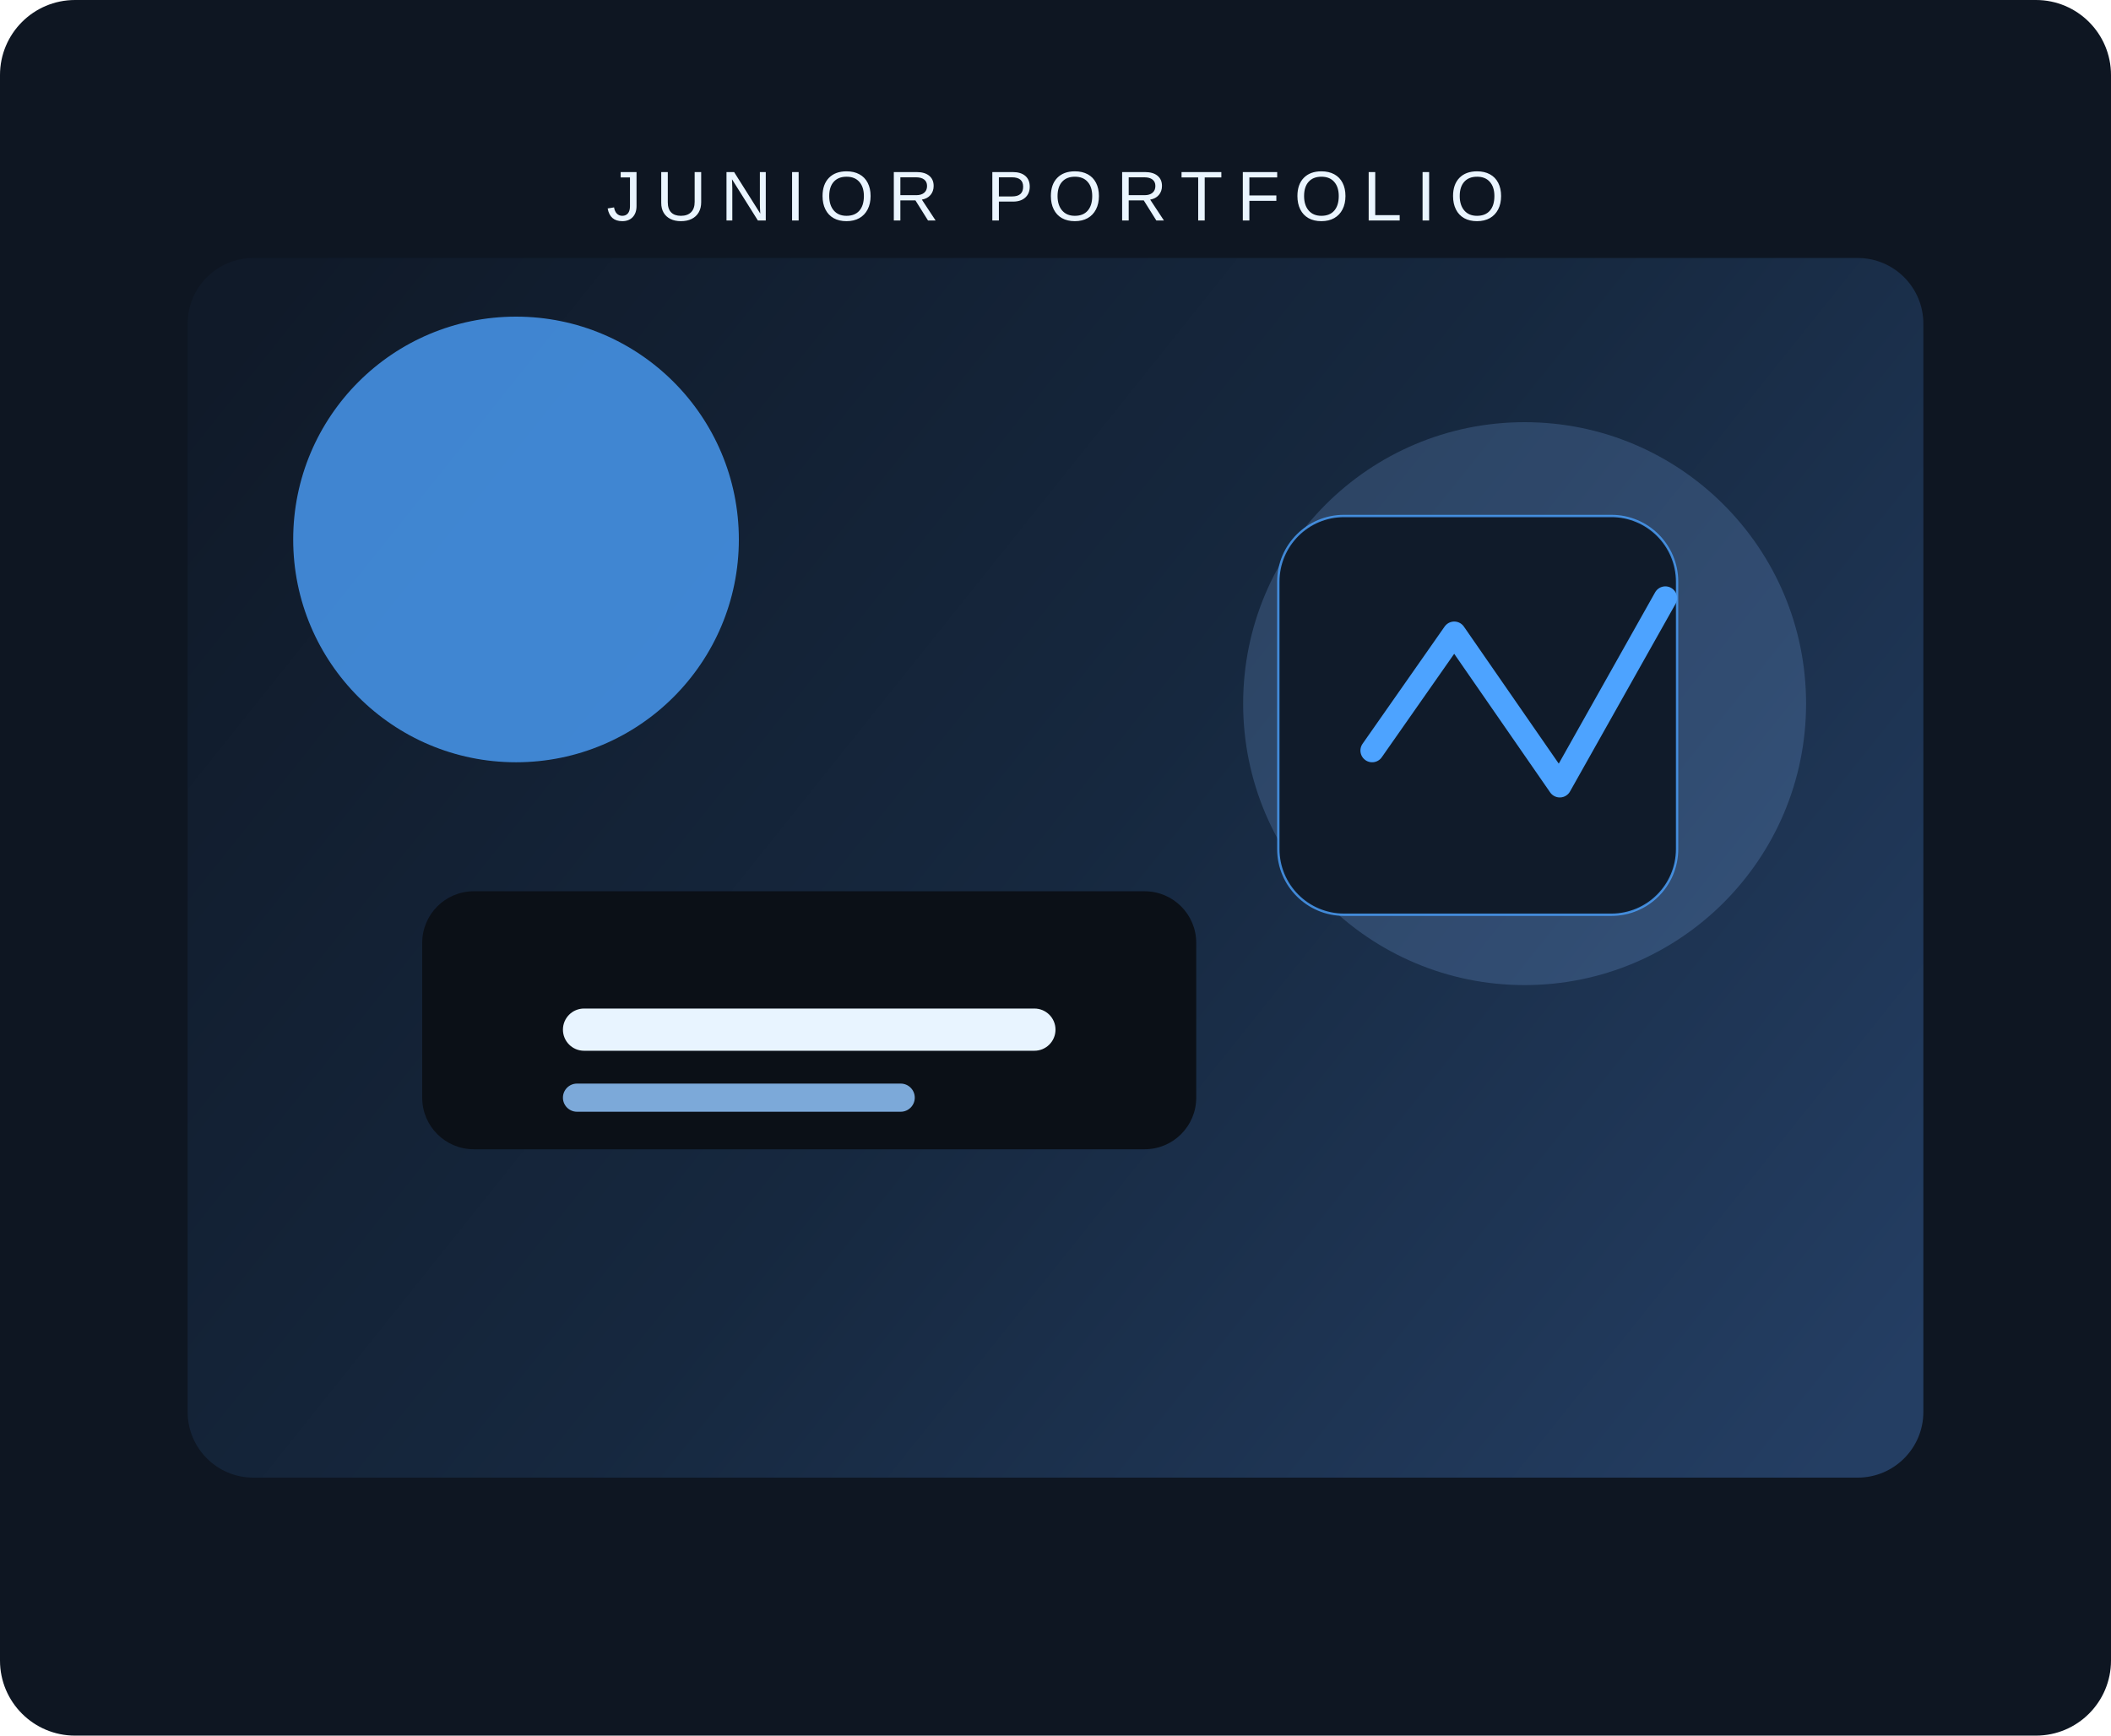
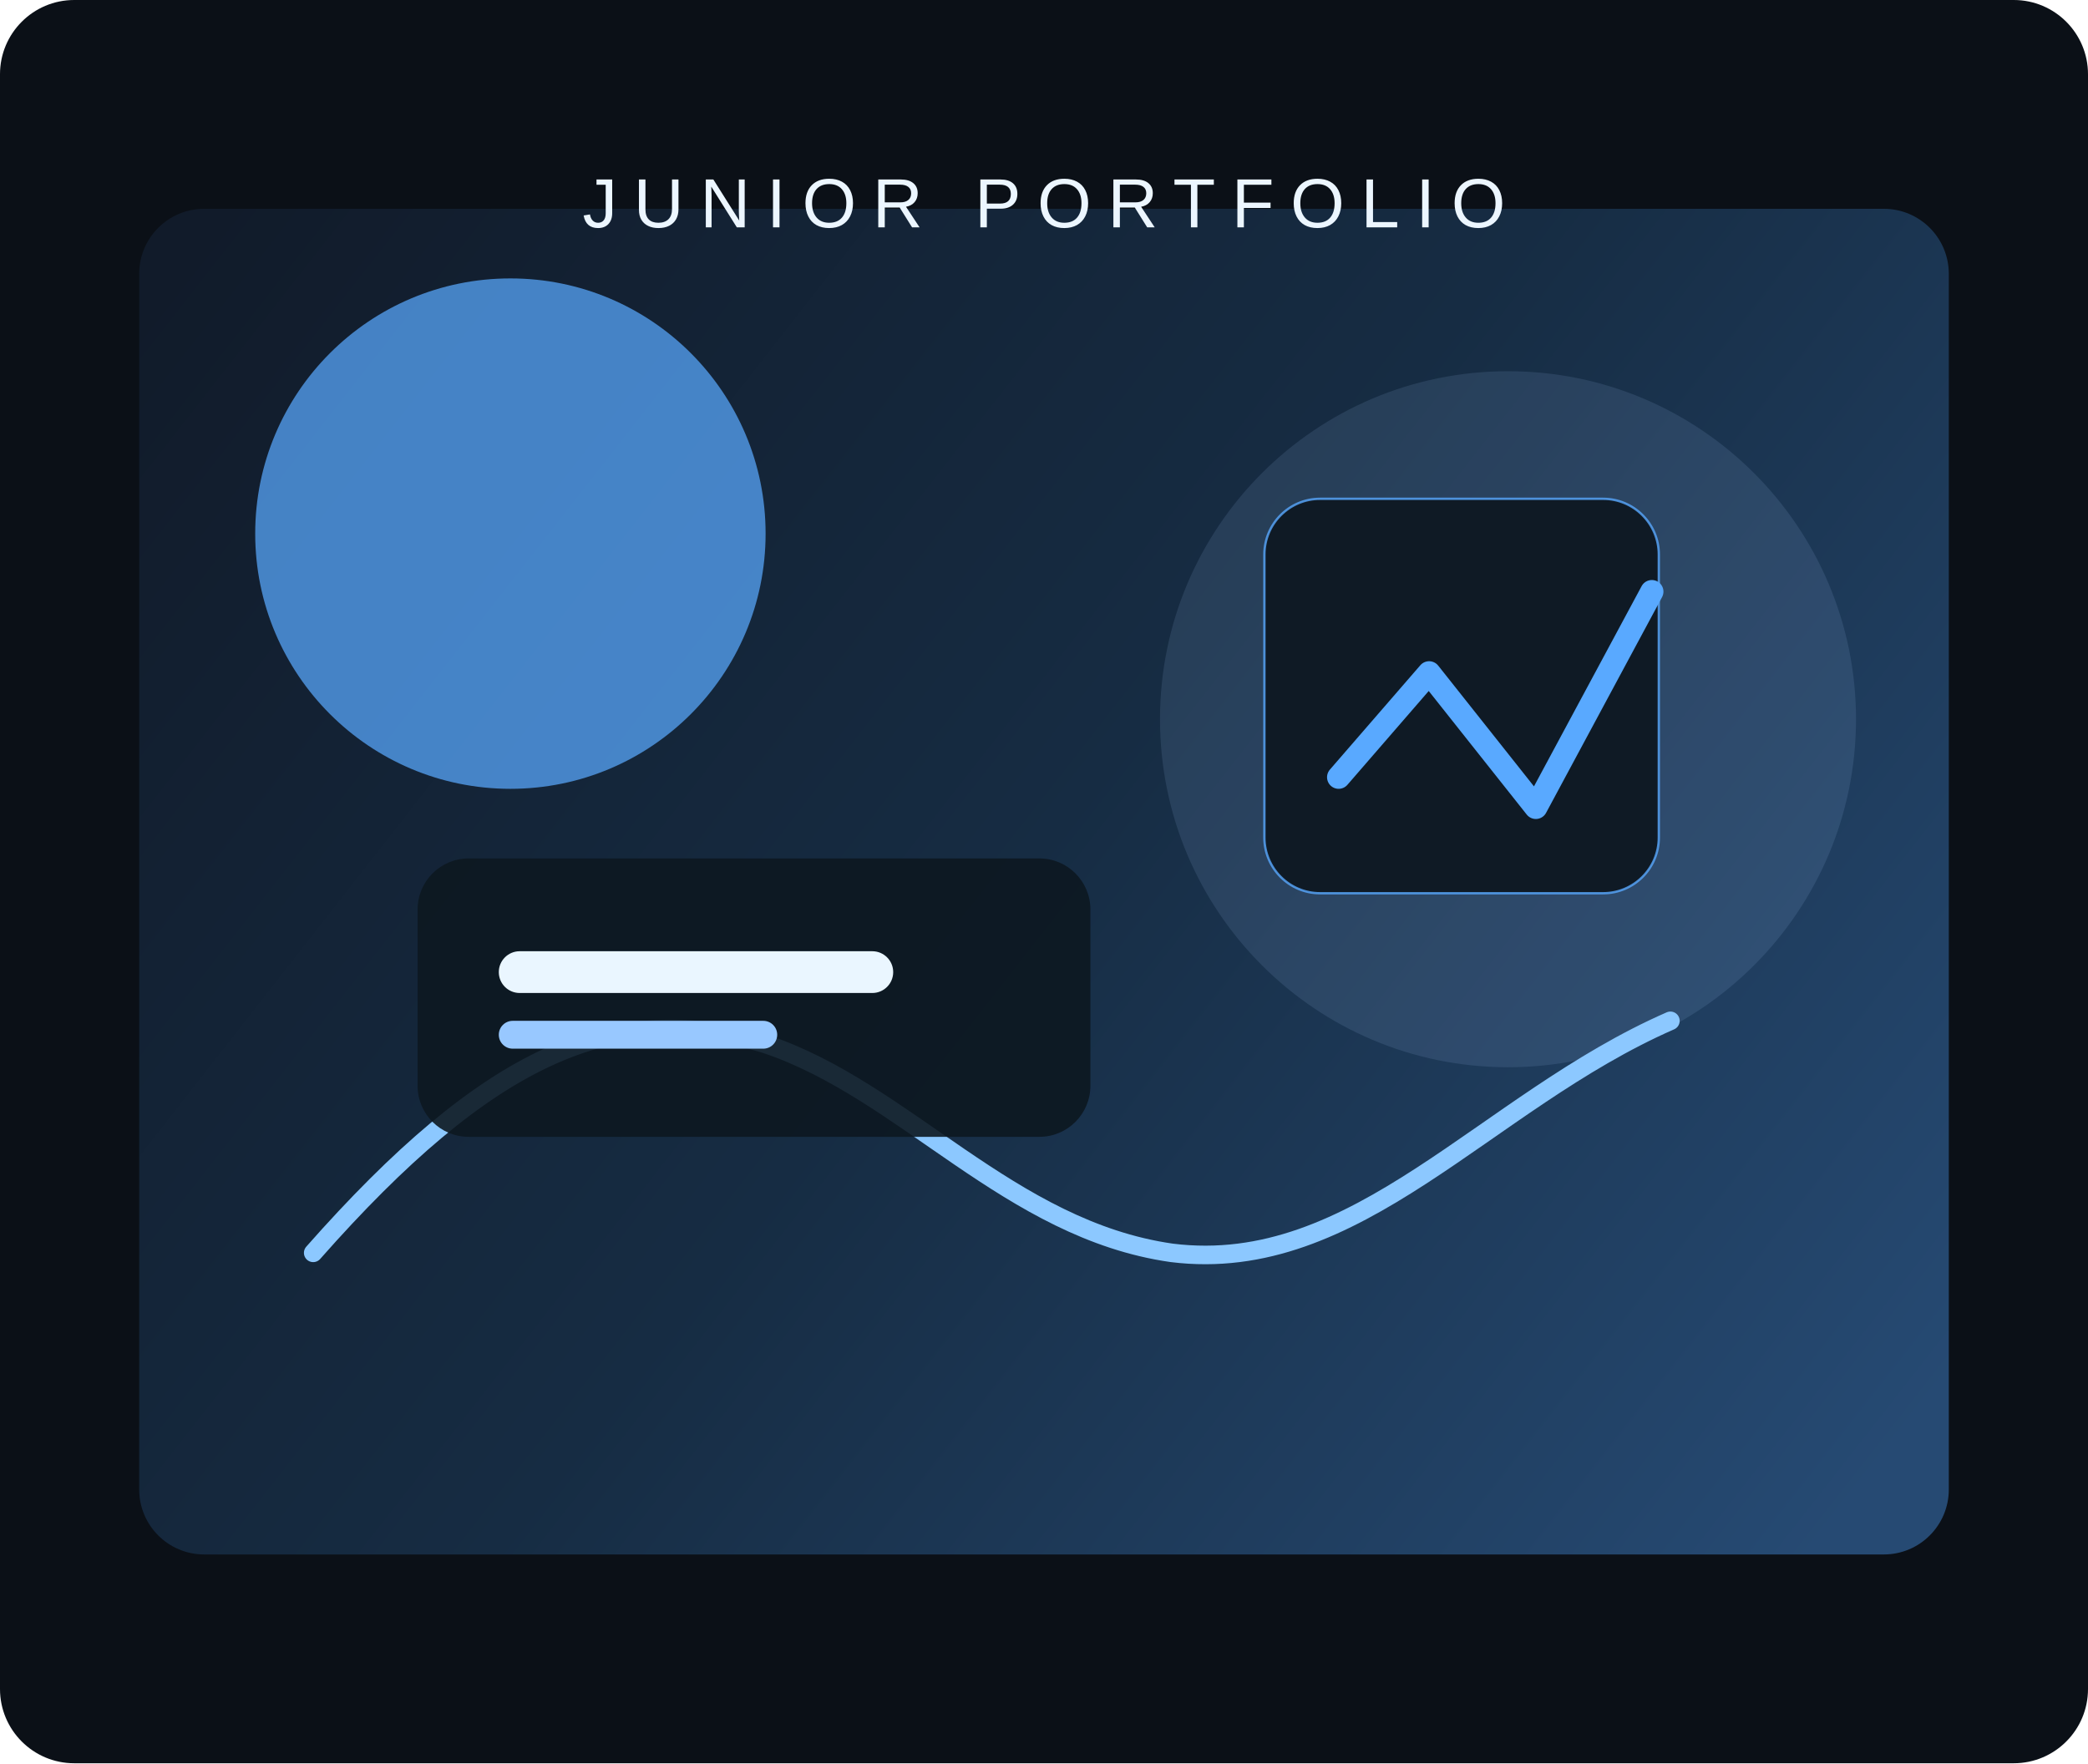
- <svg xmlns="http://www.w3.org/2000/svg" width="900" height="740" viewBox="0 0 900 740" fill="none">
-   <rect width="900" height="740" rx="32" fill="#0E1622" />
-   <rect x="80" y="110" width="740" height="520" rx="28" fill="url(#paint0_linear)" />
-   <circle cx="220" cy="230" r="95" fill="#4DA3FF" fill-opacity="0.78" />
-   <circle cx="650" cy="300" r="120" fill="#8AB9FF" fill-opacity="0.2" />
-   <rect x="180" y="380" width="330" height="110" rx="22" fill="#0B1017" />
-   <rect x="240" y="430" width="210" height="18" rx="9" fill="#E8F4FF" />
-   <rect x="240" y="462" width="150" height="12" rx="6" fill="#7CA9D9" />
-   <rect x="545" y="220" width="170" height="170" rx="28" fill="#101B2A" stroke="#4DA3FF" stroke-opacity="0.8" />
-   <path d="M585 320L620 270L665 335L710 255" stroke="#4DA3FF" stroke-width="10" stroke-linecap="round" stroke-linejoin="round" />
-   <text x="450" y="94" text-anchor="middle" fill="#EAF5FF" font-family="Arial, sans-serif" font-size="30" letter-spacing="6">JUNIOR PORTFOLIO</text>
+ <svg xmlns="http://www.w3.org/2000/svg" width="900" height="760" viewBox="0 0 900 760" fill="none">
+   <rect width="900" height="760" rx="32" fill="#0B1017" />
+   <rect x="60" y="90" width="780" height="580" rx="28" fill="url(#paint0_linear)" />
+   <circle cx="220" cy="230" r="110" fill="#59A9FF" fill-opacity="0.72" />
+   <circle cx="650" cy="310" r="150" fill="#A9C9FF" fill-opacity="0.12" />
+   <path d="M135 540C210 455 265 430 330 450C390 470 435 530 505 540C585 550 640 475 720 440" stroke="#8CC8FF" stroke-width="8" stroke-linecap="round" />
+   <rect x="180" y="370" width="290" height="120" rx="22" fill="#0D1821" fill-opacity="0.9" />
+   <rect x="215" y="410" width="170" height="18" rx="9" fill="#EAF6FF" />
+   <rect x="215" y="440" width="120" height="12" rx="6" fill="#98C8FF" />
+   <rect x="545" y="215" width="170" height="170" rx="24" fill="#0F1A25" stroke="#59A9FF" stroke-opacity="0.8" />
+   <path d="M577 335L616 290L662 348L712 255" stroke="#59A9FF" stroke-width="10" stroke-linecap="round" stroke-linejoin="round" />
+   <text x="450" y="98" text-anchor="middle" fill="#ECF6FF" font-family="Arial, sans-serif" font-size="30" letter-spacing="7">JUNIOR PORTFOLIO</text>
  <defs>
-     <linearGradient id="paint0_linear" x1="120" y1="120" x2="770" y2="640" gradientUnits="userSpaceOnUse">
-       <stop stop-color="#101A29" />
-       <stop offset="0.5" stop-color="#16283F" />
-       <stop offset="1" stop-color="#243E63" />
+     <linearGradient id="paint0_linear" x1="88" y1="98" x2="796" y2="652" gradientUnits="userSpaceOnUse">
+       <stop stop-color="#111B2A" />
+       <stop offset="0.5" stop-color="#162C43" />
+       <stop offset="1" stop-color="#264A73" />
    </linearGradient>
  </defs>
</svg>
